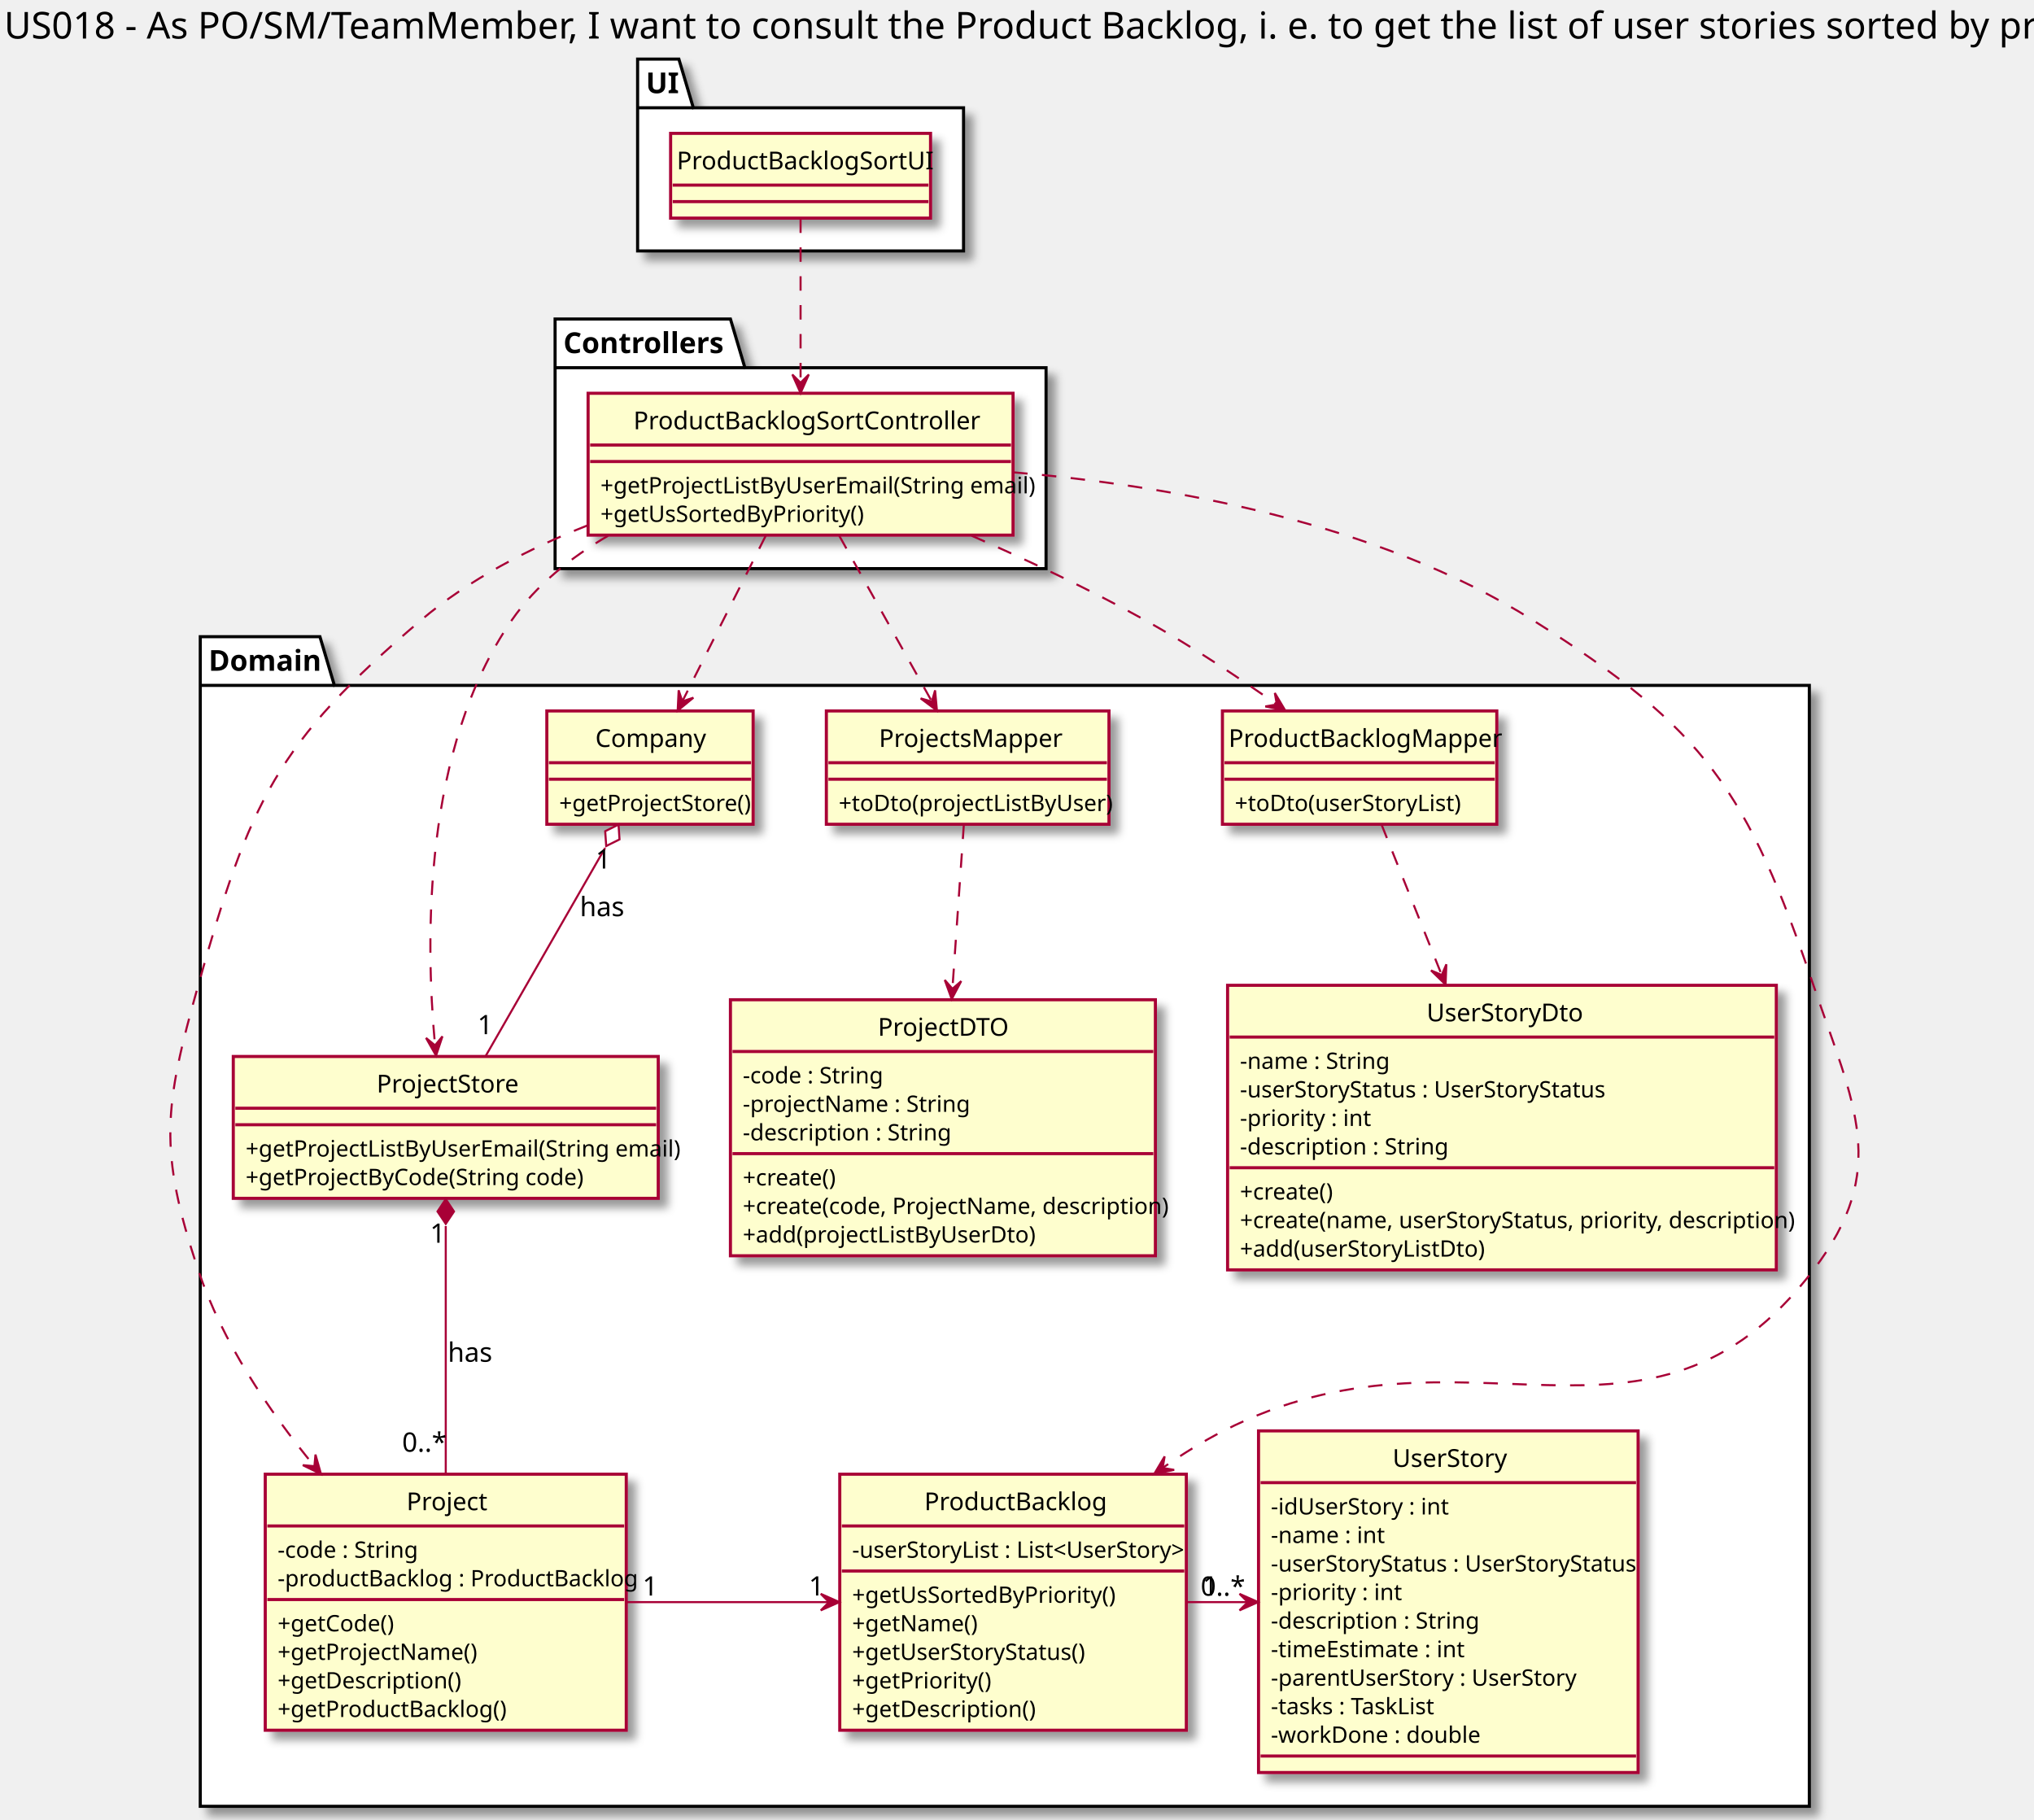
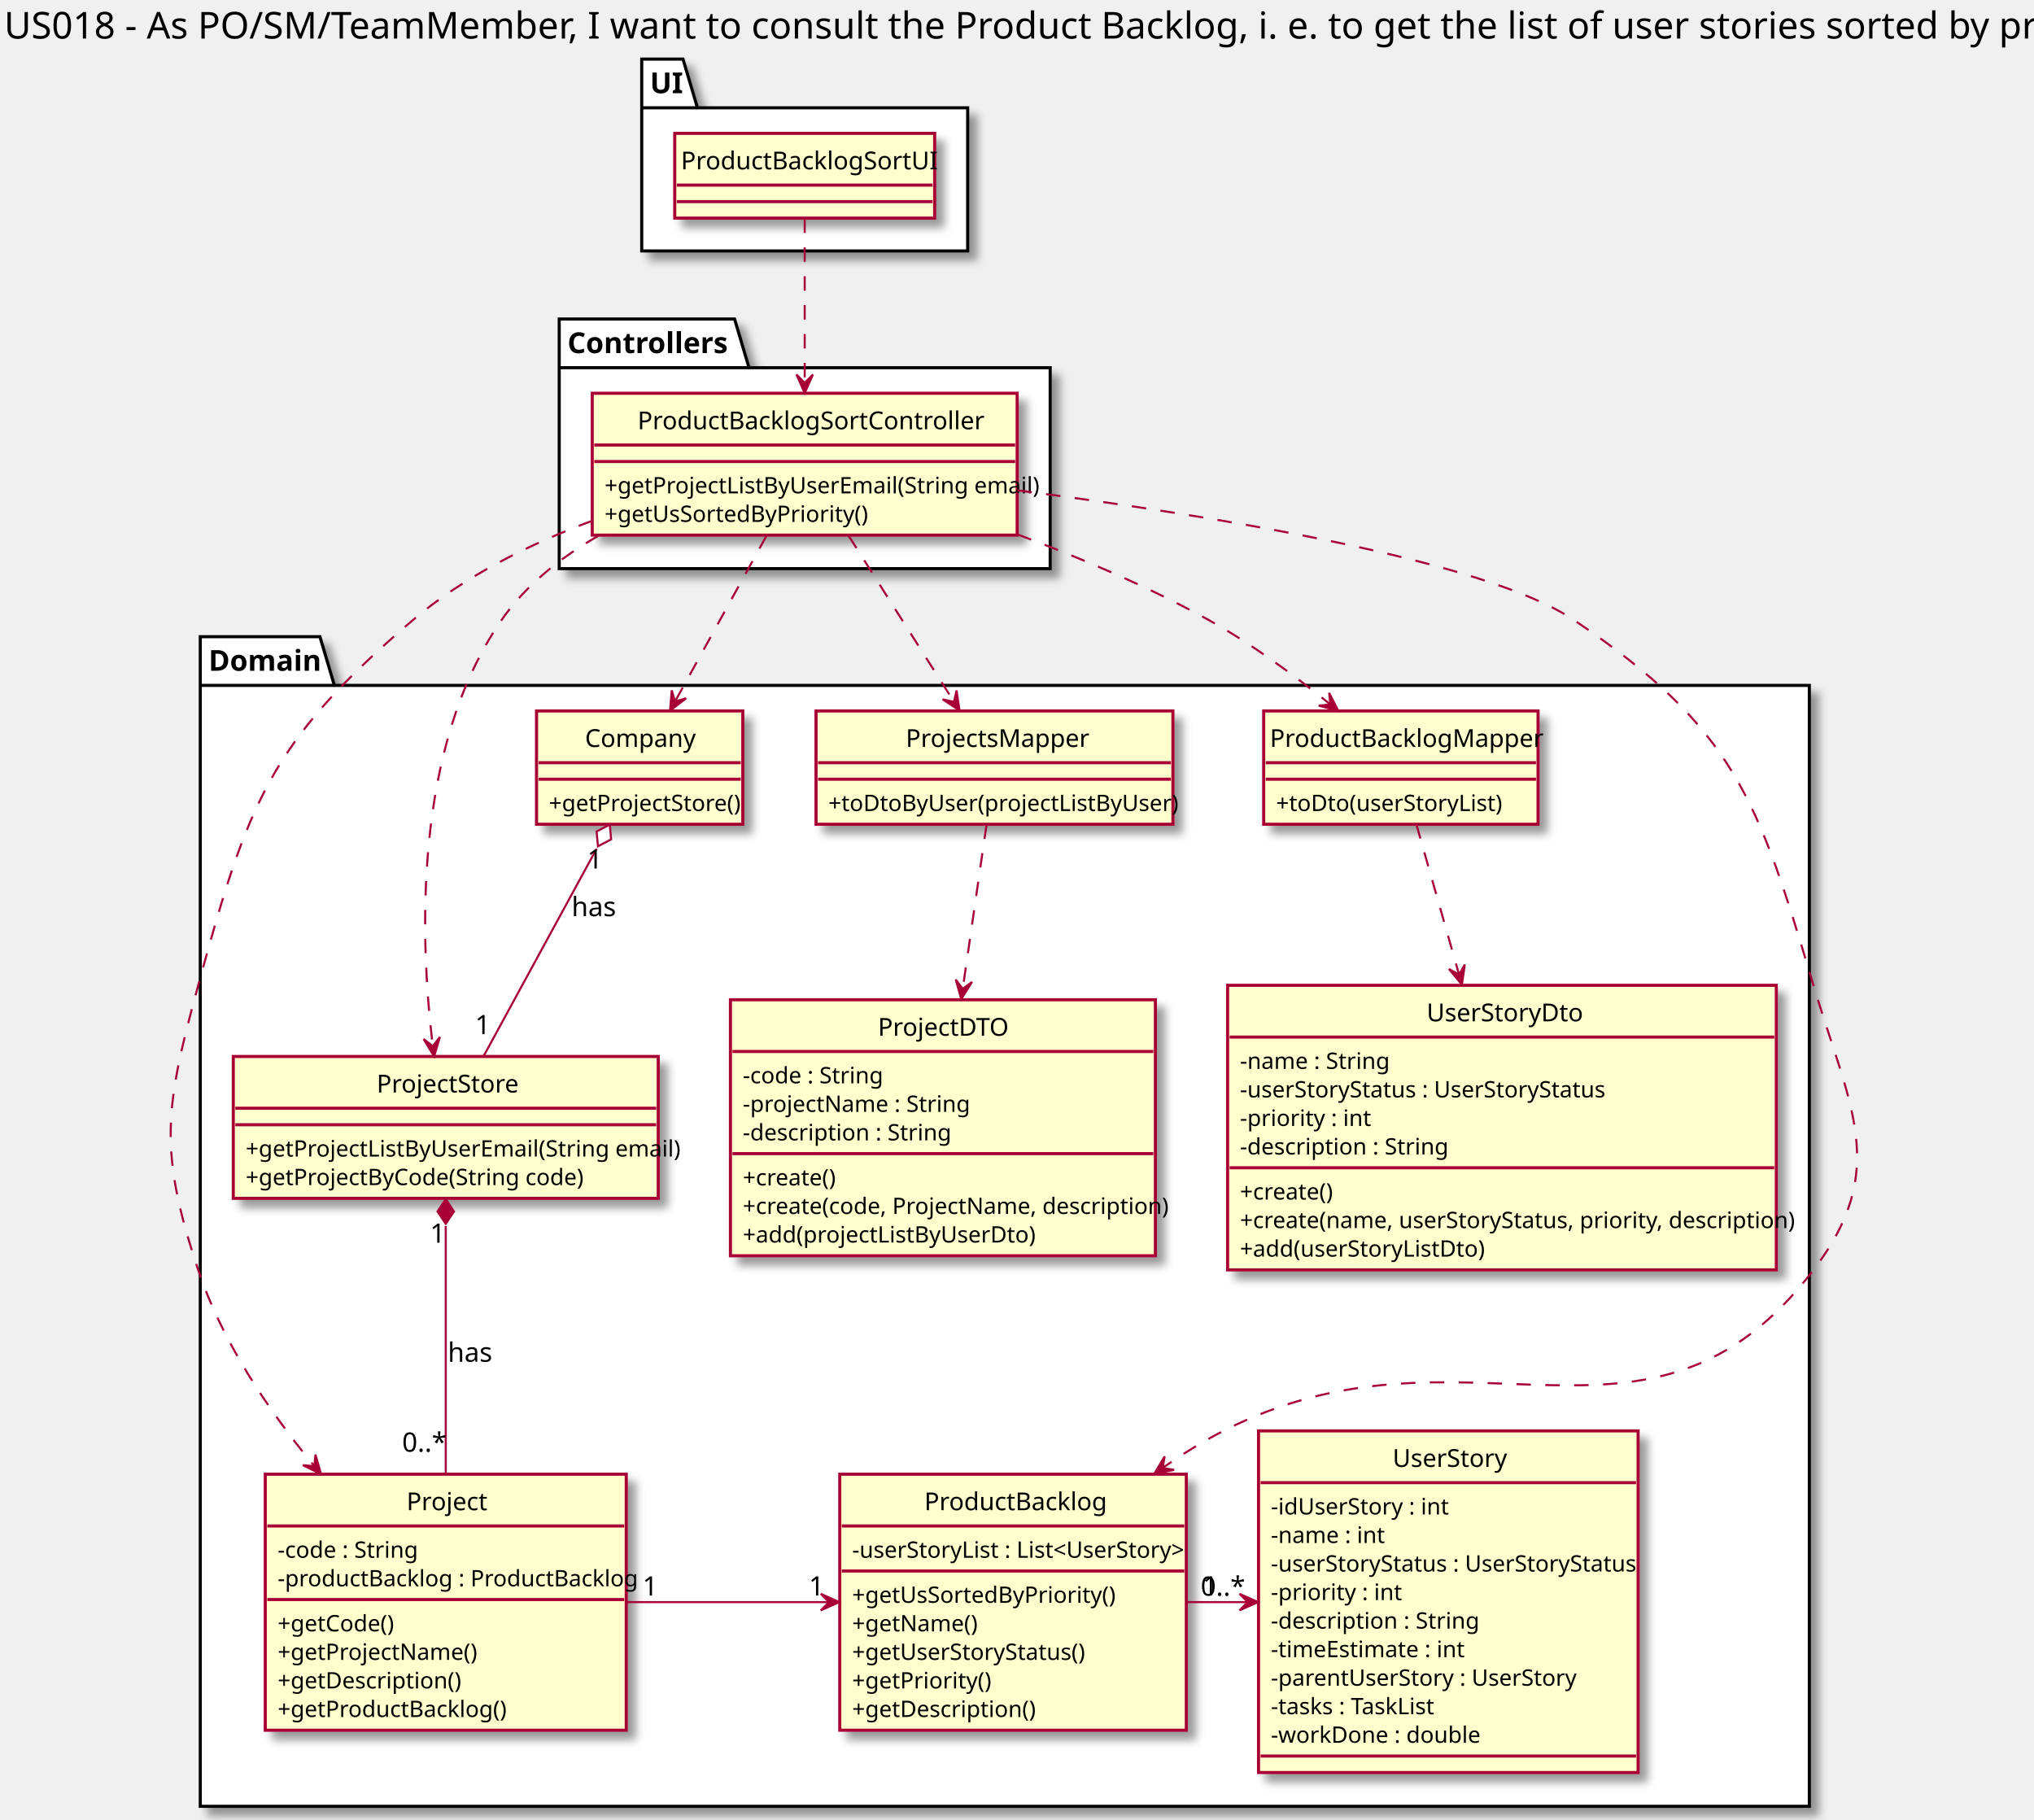
<svg xmlns="http://www.w3.org/2000/svg" contentScriptType="application/ecmascript" contentStyleType="text/css" height="882px" preserveAspectRatio="none" style="width:986px;height:882px;background:#FFFFFF;" version="1.1" viewBox="0 0 986 882" width="986px" zoomAndPan="magnify">
  <defs>
-     <filter height="300%" id="fhu2rmtw51aqx" width="300%" x="-1" y="-1">
+     <filter height="300%" id="fwpyt3sl4gyrd" width="300%" x="-1" y="-1">
      <feGaussianBlur result="blurOut" stdDeviation="2.0" />
      <feColorMatrix in="blurOut" result="blurOut2" type="matrix" values="0 0 0 0 0 0 0 0 0 0 0 0 0 0 0 0 0 0 .4 0" />
      <feOffset dx="4.0" dy="4.0" in="blurOut2" result="blurOut3" />
      <feBlend in="SourceGraphic" in2="blurOut3" mode="normal" />
    </filter>
  </defs>
  <g>
    <text fill="#000000" font-family="sans-serif" font-size="18" lengthAdjust="spacing" textLength="977" x="2" y="18.686">US018 - As PO/SM/TeamMember, I want to consult the Product Backlog, i. e. to get the list of user stories sorted by priority</text>
-     <polygon fill="#FFFFFF" filter="url(#fhu2rmtw51aqx)" points="309.085,28.641,329.085,28.641,336.085,52.25,467.085,52.25,467.085,121.641,309.085,121.641,309.085,28.641" style="stroke:#000000;stroke-width:1.5;" />
-     <line style="stroke:#000000;stroke-width:1.5;" x1="309.085" x2="336.085" y1="52.25" y2="52.25" />
-     <text fill="#000000" font-family="sans-serif" font-size="14" font-weight="bold" lengthAdjust="spacing" textLength="14" x="313.085" y="45.174">UI</text>
-     <polygon fill="#FFFFFF" filter="url(#fhu2rmtw51aqx)" points="269.085,154.641,354.085,154.641,361.085,178.25,507.085,178.25,507.085,275.641,269.085,275.641,269.085,154.641" style="stroke:#000000;stroke-width:1.5;" />
-     <line style="stroke:#000000;stroke-width:1.5;" x1="269.085" x2="361.085" y1="178.25" y2="178.25" />
-     <text fill="#000000" font-family="sans-serif" font-size="14" font-weight="bold" lengthAdjust="spacing" textLength="79" x="273.085" y="171.174">Controllers</text>
-     <polygon fill="#FFFFFF" filter="url(#fhu2rmtw51aqx)" points="97.085,308.641,155.085,308.641,162.085,332.25,877.085,332.25,877.085,875.641,97.085,875.641,97.085,308.641" style="stroke:#000000;stroke-width:1.5;" />
+     <polygon fill="#FFFFFF" filter="url(#fwpyt3sl4gyrd)" points="311.085,28.641,331.085,28.641,338.085,52.25,469.085,52.25,469.085,121.641,311.085,121.641,311.085,28.641" style="stroke:#000000;stroke-width:1.5;" />
+     <line style="stroke:#000000;stroke-width:1.5;" x1="311.085" x2="338.085" y1="52.25" y2="52.25" />
+     <text fill="#000000" font-family="sans-serif" font-size="14" font-weight="bold" lengthAdjust="spacing" textLength="14" x="315.085" y="45.174">UI</text>
+     <polygon fill="#FFFFFF" filter="url(#fwpyt3sl4gyrd)" points="271.085,154.641,356.085,154.641,363.085,178.25,509.085,178.25,509.085,275.641,271.085,275.641,271.085,154.641" style="stroke:#000000;stroke-width:1.5;" />
+     <line style="stroke:#000000;stroke-width:1.5;" x1="271.085" x2="363.085" y1="178.25" y2="178.25" />
+     <text fill="#000000" font-family="sans-serif" font-size="14" font-weight="bold" lengthAdjust="spacing" textLength="79" x="275.085" y="171.174">Controllers</text>
+     <polygon fill="#FFFFFF" filter="url(#fwpyt3sl4gyrd)" points="97.085,308.641,155.085,308.641,162.085,332.25,877.085,332.25,877.085,875.641,97.085,875.641,97.085,308.641" style="stroke:#000000;stroke-width:1.5;" />
    <line style="stroke:#000000;stroke-width:1.5;" x1="97.085" x2="162.085" y1="332.25" y2="332.25" />
    <text fill="#000000" font-family="sans-serif" font-size="14" font-weight="bold" lengthAdjust="spacing" textLength="52" x="101.085" y="325.174">Domain</text>
-     <rect codeLine="9" fill="#FEFECE" filter="url(#fhu2rmtw51aqx)" height="41.094" id="ProductBacklogSortUI" style="stroke:#A80036;stroke-width:1.5;" width="126" x="325.085" y="64.641" />
-     <text fill="#000000" font-family="sans-serif" font-size="12" lengthAdjust="spacing" textLength="120" x="328.085" y="82.098">ProductBacklogSortUI</text>
-     <line style="stroke:#A80036;stroke-width:1.5;" x1="326.085" x2="450.085" y1="89.734" y2="89.734" />
-     <line style="stroke:#A80036;stroke-width:1.5;" x1="326.085" x2="450.085" y1="97.734" y2="97.734" />
-     <rect codeLine="14" fill="#FEFECE" filter="url(#fhu2rmtw51aqx)" height="68.766" id="ProductBacklogSortController" style="stroke:#A80036;stroke-width:1.5;" width="206" x="285.085" y="190.641" />
-     <text fill="#000000" font-family="sans-serif" font-size="12" lengthAdjust="spacing" textLength="162" x="307.085" y="208.098">ProductBacklogSortController</text>
-     <line style="stroke:#A80036;stroke-width:1.5;" x1="286.085" x2="490.085" y1="215.734" y2="215.734" />
-     <line style="stroke:#A80036;stroke-width:1.5;" x1="286.085" x2="490.085" y1="223.734" y2="223.734" />
-     <text fill="#000000" font-family="sans-serif" font-size="11" lengthAdjust="spacing" textLength="194" x="291.085" y="239.153">+getProjectListByUserEmail(String email)</text>
-     <text fill="#000000" font-family="sans-serif" font-size="11" lengthAdjust="spacing" textLength="120" x="291.085" y="252.989">+getUsSortedByPriority()</text>
-     <rect codeLine="20" fill="#FEFECE" filter="url(#fhu2rmtw51aqx)" height="54.93" id="Company" style="stroke:#A80036;stroke-width:1.5;" width="100" x="265.085" y="344.641" />
-     <text fill="#000000" font-family="sans-serif" font-size="12" lengthAdjust="spacing" textLength="53" x="288.585" y="362.098">Company</text>
-     <line style="stroke:#A80036;stroke-width:1.5;" x1="266.085" x2="364.085" y1="369.734" y2="369.734" />
-     <line style="stroke:#A80036;stroke-width:1.5;" x1="266.085" x2="364.085" y1="377.734" y2="377.734" />
-     <text fill="#000000" font-family="sans-serif" font-size="11" lengthAdjust="spacing" textLength="88" x="271.085" y="393.153">+getProjectStore()</text>
-     <rect codeLine="24" fill="#FEFECE" filter="url(#fhu2rmtw51aqx)" height="68.766" id="ProjectStore" style="stroke:#A80036;stroke-width:1.5;" width="206" x="113.085" y="512.141" />
+     <rect codeLine="9" fill="#FEFECE" filter="url(#fwpyt3sl4gyrd)" height="41.094" id="ProductBacklogSortUI" style="stroke:#A80036;stroke-width:1.5;" width="126" x="327.085" y="64.641" />
+     <text fill="#000000" font-family="sans-serif" font-size="12" lengthAdjust="spacing" textLength="120" x="330.085" y="82.098">ProductBacklogSortUI</text>
+     <line style="stroke:#A80036;stroke-width:1.5;" x1="328.085" x2="452.085" y1="89.734" y2="89.734" />
+     <line style="stroke:#A80036;stroke-width:1.5;" x1="328.085" x2="452.085" y1="97.734" y2="97.734" />
+     <rect codeLine="14" fill="#FEFECE" filter="url(#fwpyt3sl4gyrd)" height="68.766" id="ProductBacklogSortController" style="stroke:#A80036;stroke-width:1.5;" width="206" x="287.085" y="190.641" />
+     <text fill="#000000" font-family="sans-serif" font-size="12" lengthAdjust="spacing" textLength="162" x="309.085" y="208.098">ProductBacklogSortController</text>
+     <line style="stroke:#A80036;stroke-width:1.5;" x1="288.085" x2="492.085" y1="215.734" y2="215.734" />
+     <line style="stroke:#A80036;stroke-width:1.5;" x1="288.085" x2="492.085" y1="223.734" y2="223.734" />
+     <text fill="#000000" font-family="sans-serif" font-size="11" lengthAdjust="spacing" textLength="194" x="293.085" y="239.153">+getProjectListByUserEmail(String email)</text>
+     <text fill="#000000" font-family="sans-serif" font-size="11" lengthAdjust="spacing" textLength="120" x="293.085" y="252.989">+getUsSortedByPriority()</text>
+     <rect codeLine="20" fill="#FEFECE" filter="url(#fwpyt3sl4gyrd)" height="54.93" id="Company" style="stroke:#A80036;stroke-width:1.5;" width="100" x="260.085" y="344.641" />
+     <text fill="#000000" font-family="sans-serif" font-size="12" lengthAdjust="spacing" textLength="53" x="283.585" y="362.098">Company</text>
+     <line style="stroke:#A80036;stroke-width:1.5;" x1="261.085" x2="359.085" y1="369.734" y2="369.734" />
+     <line style="stroke:#A80036;stroke-width:1.5;" x1="261.085" x2="359.085" y1="377.734" y2="377.734" />
+     <text fill="#000000" font-family="sans-serif" font-size="11" lengthAdjust="spacing" textLength="88" x="266.085" y="393.153">+getProjectStore()</text>
+     <rect codeLine="24" fill="#FEFECE" filter="url(#fwpyt3sl4gyrd)" height="68.766" id="ProjectStore" style="stroke:#A80036;stroke-width:1.5;" width="206" x="113.085" y="512.141" />
    <text fill="#000000" font-family="sans-serif" font-size="12" lengthAdjust="spacing" textLength="67" x="182.585" y="529.598">ProjectStore</text>
    <line style="stroke:#A80036;stroke-width:1.5;" x1="114.085" x2="318.085" y1="537.234" y2="537.234" />
    <line style="stroke:#A80036;stroke-width:1.5;" x1="114.085" x2="318.085" y1="545.234" y2="545.234" />
    <text fill="#000000" font-family="sans-serif" font-size="11" lengthAdjust="spacing" textLength="194" x="119.085" y="560.653">+getProjectListByUserEmail(String email)</text>
    <text fill="#000000" font-family="sans-serif" font-size="11" lengthAdjust="spacing" textLength="155" x="119.085" y="574.489">+getProjectByCode(String code)</text>
-     <rect codeLine="29" fill="#FEFECE" filter="url(#fhu2rmtw51aqx)" height="124.109" id="Project" style="stroke:#A80036;stroke-width:1.5;" width="175" x="128.585" y="714.641" />
+     <rect codeLine="29" fill="#FEFECE" filter="url(#fwpyt3sl4gyrd)" height="124.109" id="Project" style="stroke:#A80036;stroke-width:1.5;" width="175" x="128.585" y="714.641" />
    <text fill="#000000" font-family="sans-serif" font-size="12" lengthAdjust="spacing" textLength="38" x="197.085" y="732.098">Project</text>
    <line style="stroke:#A80036;stroke-width:1.5;" x1="129.585" x2="302.585" y1="739.734" y2="739.734" />
    <text fill="#000000" font-family="sans-serif" font-size="11" lengthAdjust="spacing" textLength="65" x="134.585" y="755.153">-code : String</text>
    <text fill="#000000" font-family="sans-serif" font-size="11" lengthAdjust="spacing" textLength="163" x="134.585" y="768.989">-productBacklog : ProductBacklog</text>
    <line style="stroke:#A80036;stroke-width:1.5;" x1="129.585" x2="302.585" y1="775.406" y2="775.406" />
    <text fill="#000000" font-family="sans-serif" font-size="11" lengthAdjust="spacing" textLength="54" x="134.585" y="790.825">+getCode()</text>
    <text fill="#000000" font-family="sans-serif" font-size="11" lengthAdjust="spacing" textLength="89" x="134.585" y="804.661">+getProjectName()</text>
    <text fill="#000000" font-family="sans-serif" font-size="11" lengthAdjust="spacing" textLength="83" x="134.585" y="818.497">+getDescription()</text>
    <text fill="#000000" font-family="sans-serif" font-size="11" lengthAdjust="spacing" textLength="104" x="134.585" y="832.333">+getProductBacklog()</text>
-     <rect codeLine="38" fill="#FEFECE" filter="url(#fhu2rmtw51aqx)" height="124.109" id="ProductBacklog" style="stroke:#A80036;stroke-width:1.5;" width="168" x="407.085" y="714.641" />
+     <rect codeLine="38" fill="#FEFECE" filter="url(#fwpyt3sl4gyrd)" height="124.109" id="ProductBacklog" style="stroke:#A80036;stroke-width:1.5;" width="168" x="407.085" y="714.641" />
    <text fill="#000000" font-family="sans-serif" font-size="12" lengthAdjust="spacing" textLength="86" x="448.085" y="732.098">ProductBacklog</text>
    <line style="stroke:#A80036;stroke-width:1.5;" x1="408.085" x2="574.085" y1="739.734" y2="739.734" />
    <text fill="#000000" font-family="sans-serif" font-size="11" lengthAdjust="spacing" textLength="156" x="413.085" y="755.153">-userStoryList : List&lt;UserStory&gt;</text>
    <line style="stroke:#A80036;stroke-width:1.5;" x1="408.085" x2="574.085" y1="761.57" y2="761.57" />
    <text fill="#000000" font-family="sans-serif" font-size="11" lengthAdjust="spacing" textLength="120" x="413.085" y="776.989">+getUsSortedByPriority()</text>
    <text fill="#000000" font-family="sans-serif" font-size="11" lengthAdjust="spacing" textLength="56" x="413.085" y="790.825">+getName()</text>
    <text fill="#000000" font-family="sans-serif" font-size="11" lengthAdjust="spacing" textLength="109" x="413.085" y="804.661">+getUserStoryStatus()</text>
    <text fill="#000000" font-family="sans-serif" font-size="11" lengthAdjust="spacing" textLength="62" x="413.085" y="818.497">+getPriority()</text>
    <text fill="#000000" font-family="sans-serif" font-size="11" lengthAdjust="spacing" textLength="83" x="413.085" y="832.333">+getDescription()</text>
-     <rect codeLine="47" fill="#FEFECE" filter="url(#fhu2rmtw51aqx)" height="165.617" id="UserStory" style="stroke:#A80036;stroke-width:1.5;" width="184" x="610.085" y="693.641" />
+     <rect codeLine="47" fill="#FEFECE" filter="url(#fwpyt3sl4gyrd)" height="165.617" id="UserStory" style="stroke:#A80036;stroke-width:1.5;" width="184" x="610.085" y="693.641" />
    <text fill="#000000" font-family="sans-serif" font-size="12" lengthAdjust="spacing" textLength="54" x="675.085" y="711.098">UserStory</text>
    <line style="stroke:#A80036;stroke-width:1.5;" x1="611.085" x2="793.085" y1="718.734" y2="718.734" />
    <text fill="#000000" font-family="sans-serif" font-size="11" lengthAdjust="spacing" textLength="81" x="616.085" y="734.153">-idUserStory : int</text>
    <text fill="#000000" font-family="sans-serif" font-size="11" lengthAdjust="spacing" textLength="50" x="616.085" y="747.989">-name : int</text>
    <text fill="#000000" font-family="sans-serif" font-size="11" lengthAdjust="spacing" textLength="172" x="616.085" y="761.825">-userStoryStatus : UserStoryStatus</text>
    <text fill="#000000" font-family="sans-serif" font-size="11" lengthAdjust="spacing" textLength="57" x="616.085" y="775.661">-priority : int</text>
    <text fill="#000000" font-family="sans-serif" font-size="11" lengthAdjust="spacing" textLength="94" x="616.085" y="789.497">-description : String</text>
    <text fill="#000000" font-family="sans-serif" font-size="11" lengthAdjust="spacing" textLength="83" x="616.085" y="803.333">-timeEstimate : int</text>
    <text fill="#000000" font-family="sans-serif" font-size="11" lengthAdjust="spacing" textLength="142" x="616.085" y="817.169">-parentUserStory : UserStory</text>
    <text fill="#000000" font-family="sans-serif" font-size="11" lengthAdjust="spacing" textLength="79" x="616.085" y="831.005">-tasks : TaskList</text>
    <text fill="#000000" font-family="sans-serif" font-size="11" lengthAdjust="spacing" textLength="95" x="616.085" y="844.841">-workDone : double</text>
    <line style="stroke:#A80036;stroke-width:1.5;" x1="611.085" x2="793.085" y1="851.258" y2="851.258" />
-     <rect codeLine="59" fill="#FEFECE" filter="url(#fhu2rmtw51aqx)" height="54.93" id="ProjectsMapper" style="stroke:#A80036;stroke-width:1.5;" width="137" x="400.585" y="344.641" />
-     <text fill="#000000" font-family="sans-serif" font-size="12" lengthAdjust="spacing" textLength="86" x="426.085" y="362.098">ProjectsMapper</text>
-     <line style="stroke:#A80036;stroke-width:1.5;" x1="401.585" x2="536.585" y1="369.734" y2="369.734" />
-     <line style="stroke:#A80036;stroke-width:1.5;" x1="401.585" x2="536.585" y1="377.734" y2="377.734" />
-     <text fill="#000000" font-family="sans-serif" font-size="11" lengthAdjust="spacing" textLength="125" x="406.585" y="393.153">+toDto(projectListByUser)</text>
-     <rect codeLine="63" fill="#FEFECE" filter="url(#fhu2rmtw51aqx)" height="54.93" id="ProductBacklogMapper" style="stroke:#A80036;stroke-width:1.5;" width="133" x="592.585" y="344.641" />
-     <text fill="#000000" font-family="sans-serif" font-size="12" lengthAdjust="spacing" textLength="127" x="595.585" y="362.098">ProductBacklogMapper</text>
-     <line style="stroke:#A80036;stroke-width:1.5;" x1="593.585" x2="724.585" y1="369.734" y2="369.734" />
-     <line style="stroke:#A80036;stroke-width:1.5;" x1="593.585" x2="724.585" y1="377.734" y2="377.734" />
-     <text fill="#000000" font-family="sans-serif" font-size="11" lengthAdjust="spacing" textLength="104" x="598.585" y="393.153">+toDto(userStoryList)</text>
-     <rect codeLine="67" fill="#FEFECE" filter="url(#fhu2rmtw51aqx)" height="124.109" id="ProjectDTO" style="stroke:#A80036;stroke-width:1.5;" width="206" x="354.085" y="484.641" />
+     <rect codeLine="59" fill="#FEFECE" filter="url(#fwpyt3sl4gyrd)" height="54.93" id="ProjectsMapper" style="stroke:#A80036;stroke-width:1.5;" width="173" x="395.585" y="344.641" />
+     <text fill="#000000" font-family="sans-serif" font-size="12" lengthAdjust="spacing" textLength="86" x="439.085" y="362.098">ProjectsMapper</text>
+     <line style="stroke:#A80036;stroke-width:1.5;" x1="396.585" x2="567.585" y1="369.734" y2="369.734" />
+     <line style="stroke:#A80036;stroke-width:1.5;" x1="396.585" x2="567.585" y1="377.734" y2="377.734" />
+     <text fill="#000000" font-family="sans-serif" font-size="11" lengthAdjust="spacing" textLength="161" x="401.585" y="393.153">+toDtoByUser(projectListByUser)</text>
+     <rect codeLine="63" fill="#FEFECE" filter="url(#fwpyt3sl4gyrd)" height="54.93" id="ProductBacklogMapper" style="stroke:#A80036;stroke-width:1.5;" width="133" x="612.585" y="344.641" />
+     <text fill="#000000" font-family="sans-serif" font-size="12" lengthAdjust="spacing" textLength="127" x="615.585" y="362.098">ProductBacklogMapper</text>
+     <line style="stroke:#A80036;stroke-width:1.5;" x1="613.585" x2="744.585" y1="369.734" y2="369.734" />
+     <line style="stroke:#A80036;stroke-width:1.5;" x1="613.585" x2="744.585" y1="377.734" y2="377.734" />
+     <text fill="#000000" font-family="sans-serif" font-size="11" lengthAdjust="spacing" textLength="104" x="618.585" y="393.153">+toDto(userStoryList)</text>
+     <rect codeLine="67" fill="#FEFECE" filter="url(#fwpyt3sl4gyrd)" height="124.109" id="ProjectDTO" style="stroke:#A80036;stroke-width:1.5;" width="206" x="354.085" y="484.641" />
    <text fill="#000000" font-family="sans-serif" font-size="12" lengthAdjust="spacing" textLength="63" x="425.585" y="502.098">ProjectDTO</text>
    <line style="stroke:#A80036;stroke-width:1.5;" x1="355.085" x2="559.085" y1="509.734" y2="509.734" />
    <text fill="#000000" font-family="sans-serif" font-size="11" lengthAdjust="spacing" textLength="65" x="360.085" y="525.153">-code : String</text>
    <text fill="#000000" font-family="sans-serif" font-size="11" lengthAdjust="spacing" textLength="101" x="360.085" y="538.989">-projectName : String</text>
    <text fill="#000000" font-family="sans-serif" font-size="11" lengthAdjust="spacing" textLength="94" x="360.085" y="552.825">-description : String</text>
    <line style="stroke:#A80036;stroke-width:1.5;" x1="355.085" x2="559.085" y1="559.242" y2="559.242" />
    <text fill="#000000" font-family="sans-serif" font-size="11" lengthAdjust="spacing" textLength="45" x="360.085" y="574.661">+create()</text>
    <text fill="#000000" font-family="sans-serif" font-size="11" lengthAdjust="spacing" textLength="194" x="360.085" y="588.497">+create(code, ProjectName, description)</text>
    <text fill="#000000" font-family="sans-serif" font-size="11" lengthAdjust="spacing" textLength="134" x="360.085" y="602.333">+add(projectListByUserDto)</text>
-     <rect codeLine="76" fill="#FEFECE" filter="url(#fhu2rmtw51aqx)" height="137.945" id="UserStoryDto" style="stroke:#A80036;stroke-width:1.5;" width="266" x="595.085" y="477.641" />
+     <rect codeLine="76" fill="#FEFECE" filter="url(#fwpyt3sl4gyrd)" height="137.945" id="UserStoryDto" style="stroke:#A80036;stroke-width:1.5;" width="266" x="595.085" y="477.641" />
    <text fill="#000000" font-family="sans-serif" font-size="12" lengthAdjust="spacing" textLength="73" x="691.585" y="495.098">UserStoryDto</text>
    <line style="stroke:#A80036;stroke-width:1.5;" x1="596.085" x2="860.085" y1="502.734" y2="502.734" />
    <text fill="#000000" font-family="sans-serif" font-size="11" lengthAdjust="spacing" textLength="67" x="601.085" y="518.153">-name : String</text>
    <text fill="#000000" font-family="sans-serif" font-size="11" lengthAdjust="spacing" textLength="172" x="601.085" y="531.989">-userStoryStatus : UserStoryStatus</text>
    <text fill="#000000" font-family="sans-serif" font-size="11" lengthAdjust="spacing" textLength="57" x="601.085" y="545.825">-priority : int</text>
    <text fill="#000000" font-family="sans-serif" font-size="11" lengthAdjust="spacing" textLength="94" x="601.085" y="559.661">-description : String</text>
    <line style="stroke:#A80036;stroke-width:1.5;" x1="596.085" x2="860.085" y1="566.078" y2="566.078" />
    <text fill="#000000" font-family="sans-serif" font-size="11" lengthAdjust="spacing" textLength="45" x="601.085" y="581.497">+create()</text>
    <text fill="#000000" font-family="sans-serif" font-size="11" lengthAdjust="spacing" textLength="254" x="601.085" y="595.333">+create(name, userStoryStatus, priority, description)</text>
    <text fill="#000000" font-family="sans-serif" font-size="11" lengthAdjust="spacing" textLength="113" x="601.085" y="609.169">+add(userStoryListDto)</text>
-     <path codeLine="87" d="M388.085,105.911 C388.085,126.591 388.085,159.591 388.085,185.471 " fill="none" id="ProductBacklogSortUI-to-ProductBacklogSortController" style="stroke:#A80036;stroke-width:1.0;stroke-dasharray:7.0,7.0;" />
-     <polygon fill="#A80036" points="388.085,190.551,392.085,181.551,388.085,185.551,384.085,181.551,388.085,190.551" style="stroke:#A80036;stroke-width:1.0;" />
-     <path codeLine="89" d="M371.155,259.771 C358.995,283.931 342.715,316.261 330.835,339.861 " fill="none" id="ProductBacklogSortController-to-Company" style="stroke:#A80036;stroke-width:1.0;stroke-dasharray:7.0,7.0;" />
-     <polygon fill="#A80036" points="328.515,344.461,336.134,338.219,330.762,339.994,328.987,334.623,328.515,344.461" style="stroke:#A80036;stroke-width:1.0;" />
-     <path codeLine="90" d="M294.725,259.751 C276.725,270.241 259.845,283.671 248.085,300.641 C205.225,362.521 206.085,454.681 210.865,506.531 " fill="none" id="ProductBacklogSortController-to-ProjectStore" style="stroke:#A80036;stroke-width:1.0;stroke-dasharray:7.0,7.0;" />
-     <polygon fill="#A80036" points="211.375,511.731,214.483,502.385,210.89,506.754,206.521,503.161,211.375,511.731" style="stroke:#A80036;stroke-width:1.0;" />
-     <path codeLine="91" d="M406.875,259.771 C420.365,283.931 438.425,316.261 451.615,339.861 " fill="none" id="ProductBacklogSortController-to-ProjectsMapper" style="stroke:#A80036;stroke-width:1.0;stroke-dasharray:7.0,7.0;" />
-     <polygon fill="#A80036" points="454.185,344.461,453.286,334.653,451.746,340.096,446.303,338.555,454.185,344.461" style="stroke:#A80036;stroke-width:1.0;" />
-     <path codeLine="92" d="M284.715,254.741 C256.505,265.911 227.335,280.901 204.085,300.641 C133.825,360.281 121.015,388.921 96.085,477.641 C79.495,536.691 76.685,557.451 96.085,615.641 C107.645,650.331 130.005,683.561 152.325,710.661 " fill="none" id="ProductBacklogSortController-to-Project" style="stroke:#A80036;stroke-width:1.0;stroke-dasharray:7.0,7.0;" />
+     <path codeLine="87" d="M390.085,105.911 C390.085,126.591 390.085,159.591 390.085,185.471 " fill="none" id="ProductBacklogSortUI-to-ProductBacklogSortController" style="stroke:#A80036;stroke-width:1.0;stroke-dasharray:7.0,7.0;" />
+     <polygon fill="#A80036" points="390.085,190.551,394.085,181.551,390.085,185.551,386.085,181.551,390.085,190.551" style="stroke:#A80036;stroke-width:1.0;" />
+     <path codeLine="89" d="M371.535,259.771 C358.205,283.931 340.365,316.261 327.345,339.861 " fill="none" id="ProductBacklogSortController-to-Company" style="stroke:#A80036;stroke-width:1.0;stroke-dasharray:7.0,7.0;" />
+     <polygon fill="#A80036" points="324.805,344.461,332.649,338.505,327.216,340.08,325.641,334.647,324.805,344.461" style="stroke:#A80036;stroke-width:1.0;" />
+     <path codeLine="90" d="M289.985,259.811 C271.805,270.221 254.895,283.591 243.085,300.641 C200.215,362.541 203.525,455.091 209.775,506.921 " fill="none" id="ProductBacklogSortController-to-ProjectStore" style="stroke:#A80036;stroke-width:1.0;stroke-dasharray:7.0,7.0;" />
+     <polygon fill="#A80036" points="210.435,512.111,213.271,502.679,209.806,507.15,205.335,503.685,210.435,512.111" style="stroke:#A80036;stroke-width:1.0;" />
+     <path codeLine="91" d="M411.425,259.771 C426.815,284.031 447.435,316.531 462.425,340.161 " fill="none" id="ProductBacklogSortController-to-ProjectsMapper" style="stroke:#A80036;stroke-width:1.0;stroke-dasharray:7.0,7.0;" />
+     <polygon fill="#A80036" points="465.155,344.461,463.691,334.721,462.468,340.244,456.945,339.021,465.155,344.461" style="stroke:#A80036;stroke-width:1.0;" />
+     <path codeLine="92" d="M287.075,252.451 C256.735,263.731 225.015,279.361 200.085,300.641 C130.695,359.881 120.035,389.601 96.085,477.641 C79.985,536.821 76.685,557.451 96.085,615.641 C107.645,650.331 130.005,683.561 152.325,710.661 " fill="none" id="ProductBacklogSortController-to-Project" style="stroke:#A80036;stroke-width:1.0;stroke-dasharray:7.0,7.0;" />
    <polygon fill="#A80036" points="155.615,714.611,152.93,705.135,152.416,710.768,146.782,710.254,155.615,714.611" style="stroke:#A80036;stroke-width:1.0;" />
-     <path codeLine="93" d="M491.145,228.951 C566.075,235.271 667.245,252.961 743.085,300.641 C827.075,353.441 847.165,383.711 879.085,477.641 C898.815,535.711 916.315,566.901 879.085,615.641 C799.115,720.351 710.455,633.771 593.085,693.641 C583.165,698.701 573.315,704.821 563.855,711.421 " fill="none" id="ProductBacklogSortController-to-ProductBacklog" style="stroke:#A80036;stroke-width:1.0;stroke-dasharray:7.0,7.0;" />
+     <path codeLine="93" d="M493.215,237.701 C587.895,249.911 719.845,271.451 763.085,300.641 C841.035,353.271 852.185,387.511 879.085,477.641 C896.625,536.411 916.315,566.901 879.085,615.641 C799.115,720.351 710.455,633.771 593.085,693.641 C583.165,698.701 573.315,704.821 563.855,711.421 " fill="none" id="ProductBacklogSortController-to-ProductBacklog" style="stroke:#A80036;stroke-width:1.0;stroke-dasharray:7.0,7.0;" />
    <polygon fill="#A80036" points="559.535,714.491,569.191,712.55,563.614,711.599,564.565,706.023,559.535,714.491" style="stroke:#A80036;stroke-width:1.0;" />
-     <path codeLine="94" d="M471.035,259.701 C498.305,271.641 528.455,285.821 555.085,300.641 C576.885,312.771 599.955,328.131 618.825,341.411 " fill="none" id="ProductBacklogSortController-to-ProductBacklogMapper" style="stroke:#A80036;stroke-width:1.0;stroke-dasharray:7.0,7.0;" />
-     <polygon fill="#A80036" points="623.025,344.391,617.981,335.931,618.941,341.506,613.366,342.466,623.025,344.391" style="stroke:#A80036;stroke-width:1.0;" />
-     <path codeLine="95" d="M467.235,399.721 C465.765,420.891 463.635,451.481 461.705,479.181 " fill="none" id="ProjectsMapper-to-ProjectDTO" style="stroke:#A80036;stroke-width:1.0;stroke-dasharray:7.0,7.0;" />
-     <polygon fill="#A80036" points="461.355,484.321,465.963,475.616,461.698,479.332,457.982,475.067,461.355,484.321" style="stroke:#A80036;stroke-width:1.0;" />
-     <path codeLine="96" d="M669.715,399.721 C677.505,419.201 688.495,446.651 698.825,472.501 " fill="none" id="ProductBacklogMapper-to-UserStoryDto" style="stroke:#A80036;stroke-width:1.0;stroke-dasharray:7.0,7.0;" />
-     <polygon fill="#A80036" points="700.755,477.301,701.126,467.459,698.898,472.658,693.699,470.43,700.755,477.301" style="stroke:#A80036;stroke-width:1.0;" />
-     <path codeLine="98" d="M293.335,411.041 C276.035,441.181 252.075,482.941 235.435,511.921 " fill="none" id="Company-backto-ProjectStore" style="stroke:#A80036;stroke-width:1.0;" />
-     <polygon fill="#FFFFFF" points="299.835,399.721,293.379,402.932,293.86,410.127,300.316,406.916,299.835,399.721" style="stroke:#A80036;stroke-width:1.0;" />
-     <text fill="#000000" font-family="sans-serif" font-size="13" lengthAdjust="spacing" textLength="21" x="281.085" y="444.136">has</text>
-     <text fill="#000000" font-family="sans-serif" font-size="13" lengthAdjust="spacing" textLength="7" x="288.733" y="421.045">1</text>
-     <text fill="#000000" font-family="sans-serif" font-size="13" lengthAdjust="spacing" textLength="7" x="231.456" y="501.328">1</text>
+     <path codeLine="94" d="M493.285,259.081 C523.965,270.531 557.105,284.591 586.085,300.641 C606.675,312.051 627.725,327.611 644.575,341.221 " fill="none" id="ProductBacklogSortController-to-ProductBacklogMapper" style="stroke:#A80036;stroke-width:1.0;stroke-dasharray:7.0,7.0;" />
+     <polygon fill="#A80036" points="648.775,344.641,644.312,335.861,644.894,341.488,639.268,342.07,648.775,344.641" style="stroke:#A80036;stroke-width:1.0;" />
+     <path codeLine="95" d="M478.235,399.721 C475.165,420.891 470.735,451.481 466.715,479.181 " fill="none" id="ProjectsMapper-to-ProjectDTO" style="stroke:#A80036;stroke-width:1.0;stroke-dasharray:7.0,7.0;" />
+     <polygon fill="#A80036" points="465.975,484.321,471.218,475.983,466.688,479.372,463.3,474.842,465.975,484.321" style="stroke:#A80036;stroke-width:1.0;" />
+     <path codeLine="96" d="M686.635,399.721 C692.145,419.121 699.905,446.431 707.215,472.181 " fill="none" id="ProductBacklogMapper-to-UserStoryDto" style="stroke:#A80036;stroke-width:1.0;stroke-dasharray:7.0,7.0;" />
+     <polygon fill="#A80036" points="708.675,477.301,710.083,467.553,707.318,472.488,702.383,469.724,708.675,477.301" style="stroke:#A80036;stroke-width:1.0;" />
+     <path codeLine="98" d="M289.215,411.441 C272.805,441.541 250.185,483.071 234.465,511.921 " fill="none" id="Company-backto-ProjectStore" style="stroke:#A80036;stroke-width:1.0;" />
+     <polygon fill="#FFFFFF" points="295.605,399.721,289.22,403.072,289.857,410.254,296.242,406.904,295.605,399.721" style="stroke:#A80036;stroke-width:1.0;" />
+     <text fill="#000000" font-family="sans-serif" font-size="13" lengthAdjust="spacing" textLength="21" x="277.085" y="444.136">has</text>
+     <text fill="#000000" font-family="sans-serif" font-size="13" lengthAdjust="spacing" textLength="7" x="284.672" y="421.045">1</text>
+     <text fill="#000000" font-family="sans-serif" font-size="13" lengthAdjust="spacing" textLength="7" x="230.302" y="501.328">1</text>
    <path codeLine="99" d="M216.085,594.351 C216.085,629.031 216.085,676.631 216.085,714.361 " fill="none" id="ProjectStore-backto-Project" style="stroke:#A80036;stroke-width:1.0;" />
    <polygon fill="#A80036" points="216.085,581.281,212.085,587.281,216.085,593.281,220.085,587.281,216.085,581.281" style="stroke:#A80036;stroke-width:1.0;" />
    <text fill="#000000" font-family="sans-serif" font-size="13" lengthAdjust="spacing" textLength="21" x="217.085" y="660.136">has</text>
    <text fill="#000000" font-family="sans-serif" font-size="13" lengthAdjust="spacing" textLength="7" x="208.462" y="602.423">1</text>
    <text fill="#000000" font-family="sans-serif" font-size="13" lengthAdjust="spacing" textLength="20" x="194.929" y="703.744">0..*</text>
    <path codeLine="100" d="M303.635,776.641 C336.305,776.641 368.965,776.641 401.635,776.641 " fill="none" id="Project-to-ProductBacklog" style="stroke:#A80036;stroke-width:1.0;" />
    <polygon fill="#A80036" points="406.875,776.641,397.875,772.641,401.875,776.641,397.875,780.641,406.875,776.641" style="stroke:#A80036;stroke-width:1.0;" />
    <text fill="#000000" font-family="sans-serif" font-size="13" lengthAdjust="spacing" textLength="7" x="311.46" y="773.459">1</text>
    <text fill="#000000" font-family="sans-serif" font-size="13" lengthAdjust="spacing" textLength="7" x="392.063" y="773.434">1</text>
    <path codeLine="101" d="M575.155,776.641 C585.005,776.641 594.855,776.641 604.715,776.641 " fill="none" id="ProductBacklog-to-UserStory" style="stroke:#A80036;stroke-width:1.0;" />
    <polygon fill="#A80036" points="609.865,776.641,600.865,772.641,604.865,776.641,600.865,780.641,609.865,776.641" style="stroke:#A80036;stroke-width:1.0;" />
    <text fill="#000000" font-family="sans-serif" font-size="13" lengthAdjust="spacing" textLength="7" x="582.954" y="773.434">1</text>
    <text fill="#000000" font-family="sans-serif" font-size="13" lengthAdjust="spacing" textLength="20" x="582.039" y="773.551">0..*</text>
  </g>
</svg>
